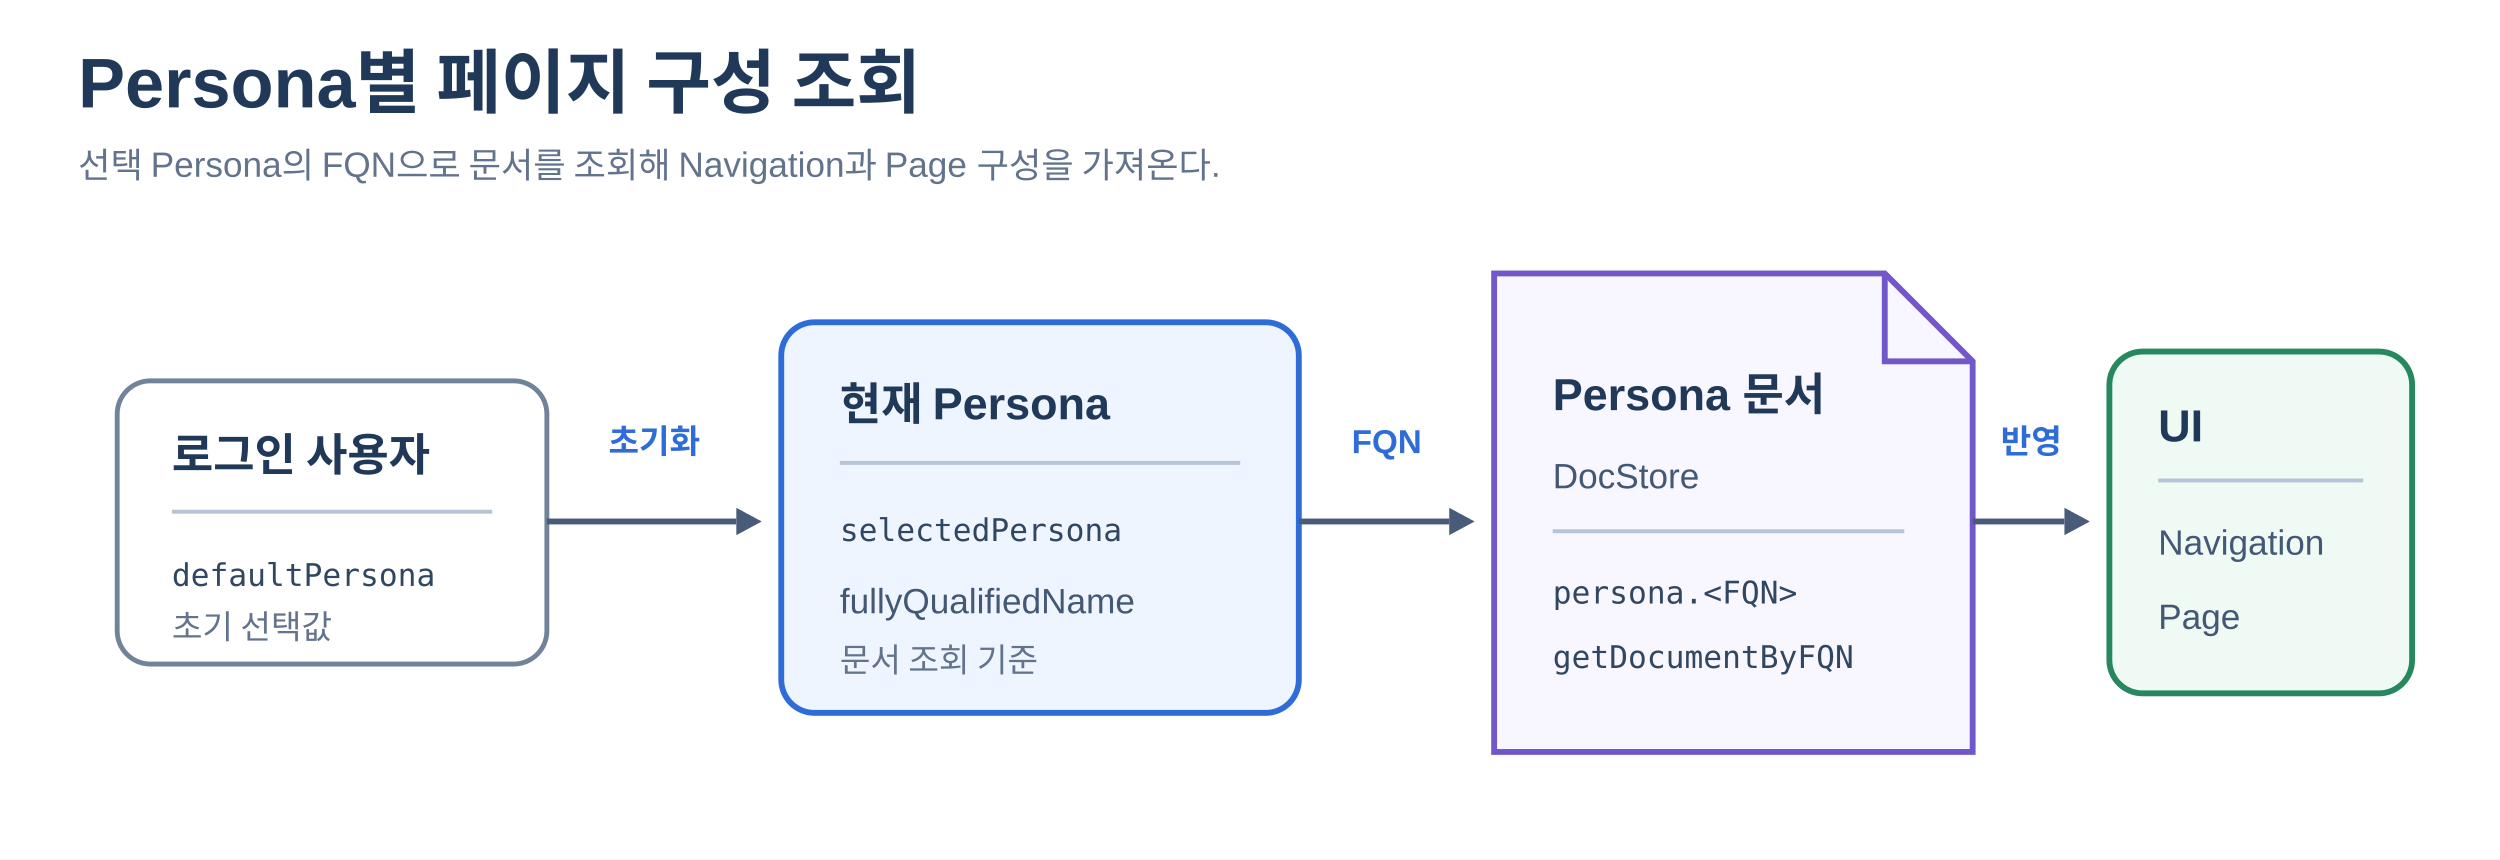
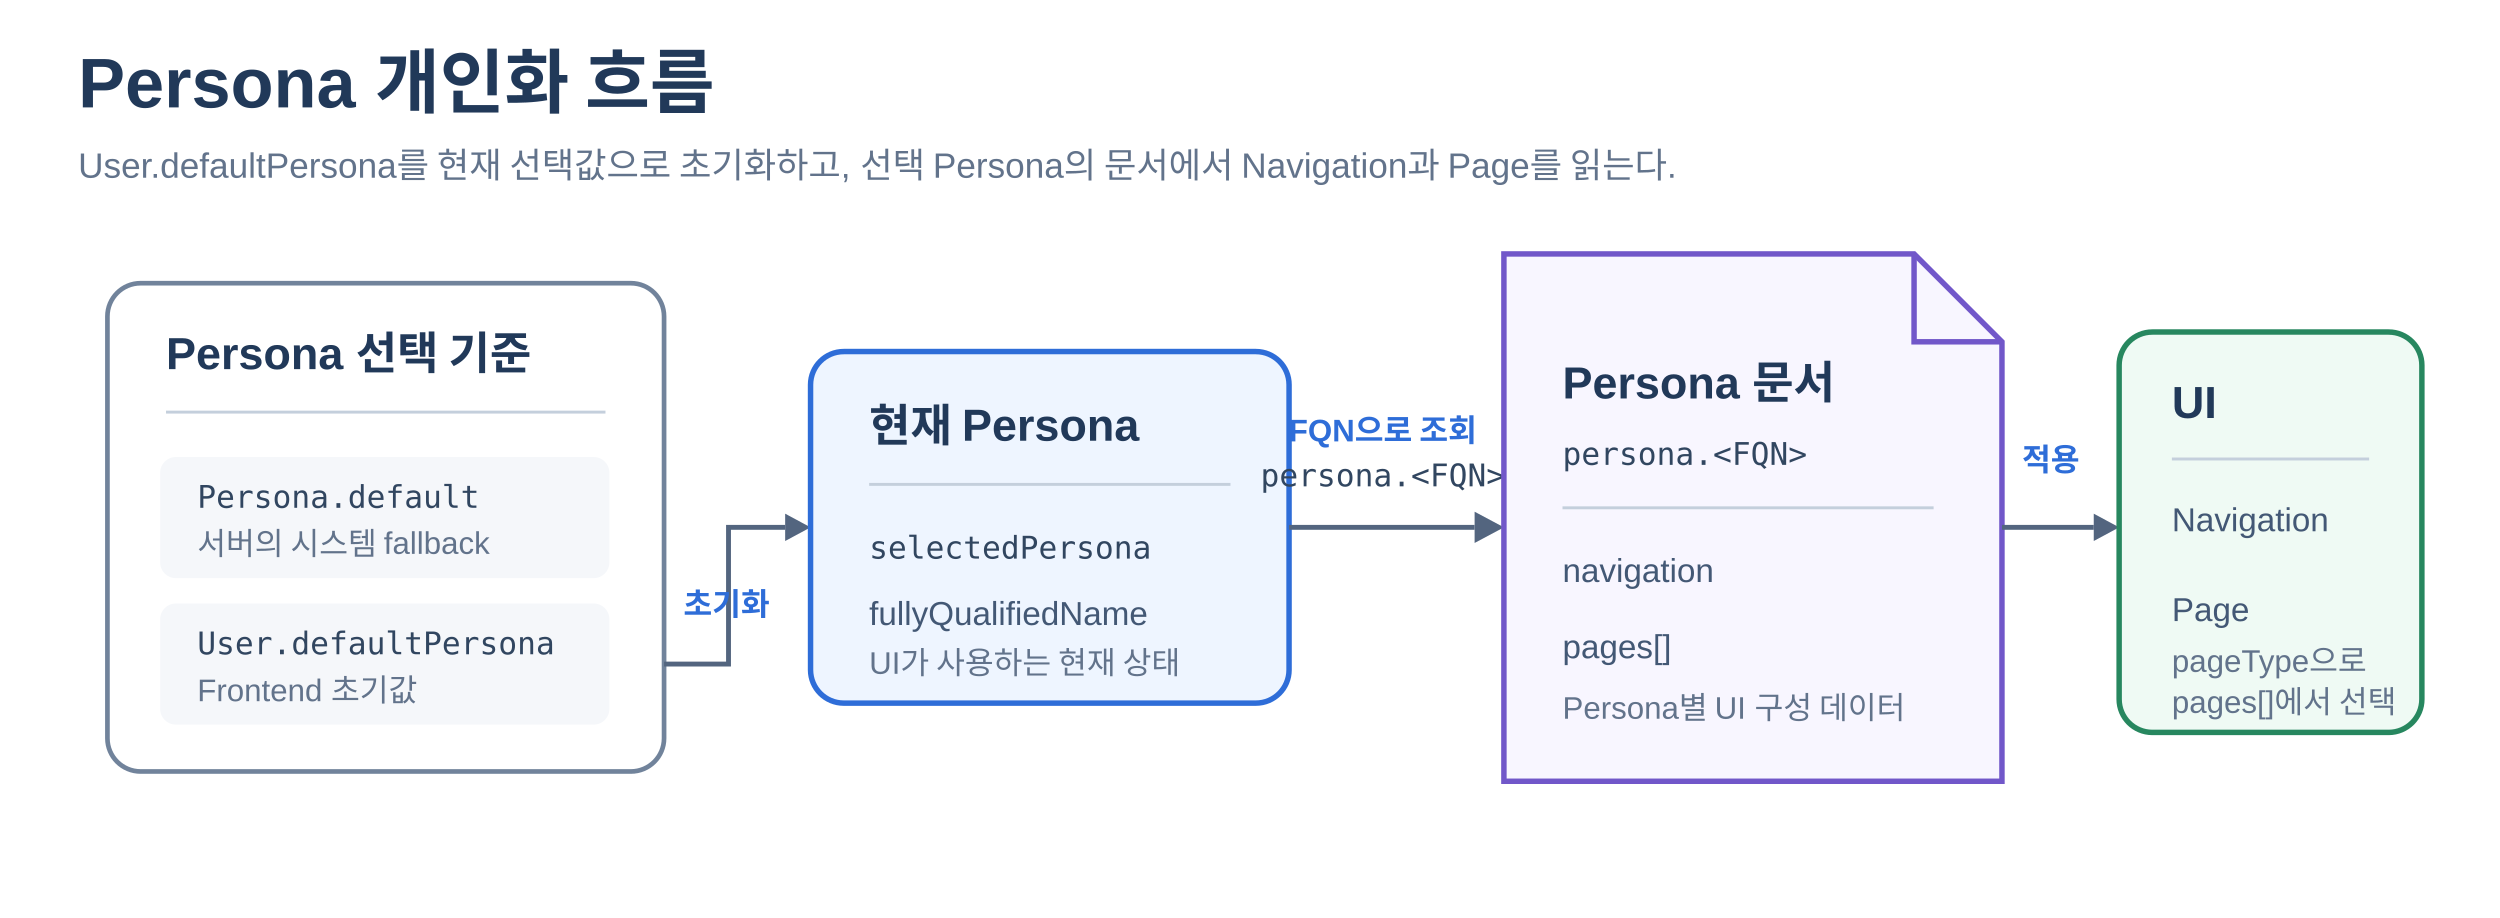
- <svg xmlns="http://www.w3.org/2000/svg" width="1280" height="440" viewBox="0 0 1280 440" role="img" aria-labelledby="title desc">
+ <svg xmlns="http://www.w3.org/2000/svg" width="1280" height="470" viewBox="0 0 1280 470" role="img" aria-labelledby="title desc">
+   <defs>
+     <marker id="arrow" markerWidth="8" markerHeight="8" refX="7" refY="4" orient="auto" markerUnits="strokeWidth">
+       <path d="M0 0 L8 4 L0 8 Z" fill="#53657F" />
+     </marker>
+   </defs>
  <style>
-     .title{font-family:'Apple SD Gothic Neo','Helvetica Neue',Arial,sans-serif;font-size:36px;font-weight:700;fill:#213959}.subtitle{font-family:'Apple SD Gothic Neo','Helvetica Neue',Arial,sans-serif;font-size:18px;font-weight:500;fill:#62738B}.cardTitle{font-family:'Apple SD Gothic Neo','Helvetica Neue',Arial,sans-serif;font-size:23px;font-weight:700;fill:#213959}.body{font-family:'Apple SD Gothic Neo','Helvetica Neue',Arial,sans-serif;font-size:18px;font-weight:500;fill:#435875}.note{font-family:'Apple SD Gothic Neo','Helvetica Neue',Arial,sans-serif;font-size:17px;font-weight:500;fill:#62738B}.mono{font-family:Menlo,Consolas,monospace;font-size:16px;font-weight:500;fill:#314660}.label{font-family:'Apple SD Gothic Neo','Helvetica Neue',Arial,sans-serif;font-size:17px;font-weight:700;fill:#2E6DD8}.line{stroke:#485B78;stroke-width:3;fill:none}.rule{stroke:#B5C4D6;stroke-width:2}.user{fill:#FFFFFF;stroke:#71839B;stroke-width:2.5}.selected{fill:#EEF5FF;stroke:#2E6DD8;stroke-width:3}.document{fill:#F8F6FF;stroke:#7157C9;stroke-width:3}.output{fill:#EFFAF4;stroke:#27875F;stroke-width:3}
+     .title{font-family:'Apple SD Gothic Neo','Helvetica Neue',Arial,sans-serif;font-size:36px;font-weight:700;fill:#213959}.subtitle{font-family:'Apple SD Gothic Neo','Helvetica Neue',Arial,sans-serif;font-size:18px;font-weight:500;fill:#62738B}.cardTitle{font-family:'Apple SD Gothic Neo','Helvetica Neue',Arial,sans-serif;font-size:23px;font-weight:700;fill:#213959}.body{font-family:'Apple SD Gothic Neo','Helvetica Neue',Arial,sans-serif;font-size:17px;font-weight:500;fill:#435875}.note{font-family:'Apple SD Gothic Neo','Helvetica Neue',Arial,sans-serif;font-size:16px;font-weight:500;fill:#62738B}.mono{font-family:Menlo,Consolas,monospace;font-size:16px;font-weight:500;fill:#314660}.label{font-family:'Apple SD Gothic Neo','Helvetica Neue',Arial,sans-serif;font-size:16px;font-weight:700;fill:#2E6DD8}.line{stroke:#53657F;stroke-width:2.5;fill:none}.rule{stroke:#C4CFDC;stroke-width:1.5}.source{fill:#FFFFFF;stroke:#71839B;stroke-width:2.4}.selected{fill:#EEF5FF;stroke:#2E6DD8;stroke-width:2.8}.document{fill:#F8F6FF;stroke:#7157C9;stroke-width:2.8}.output{fill:#EFFAF4;stroke:#27875F;stroke-width:2.8}.row{fill:#F5F7FA}
  </style>
-   <rect width="1280" height="440" fill="#FFFFFF" />
-   <text class="title" x="40" y="55">Persona별 페이지 구성 조회</text>
-   <text class="subtitle" x="40" y="91">선택 Persona의 FQN으로 문서를 조회해 Navigation과 Page 구성을 가져온다.</text>
-   <rect class="user" x="60" y="195" width="220" height="145" rx="17" />
-   <text class="cardTitle" x="88" y="241">로그인 사용자</text>
-   <path class="rule" d="M88 262 H252" />
-   <text class="mono" x="88" y="300">defaultPersona</text>
-   <text class="note" x="88" y="327">초기 선택값</text>
-   <path class="line" d="M280 267 H377" />
-   <polygon points="390,267 377,260 377,274" fill="#485B78" />
-   <text class="label" x="335" y="232" text-anchor="middle">초기화</text>
-   <rect class="selected" x="400" y="165" width="265" height="200" rx="17" />
-   <text class="cardTitle" x="430" y="215">현재 Persona</text>
-   <path class="rule" d="M430 237 H635" />
-   <text class="mono" x="430" y="277">selectedPersona</text>
-   <text class="body" x="430" y="314">fullyQualifiedName</text>
-   <text class="note" x="430" y="344">문서 조회 기준</text>
-   <path class="line" d="M665 267 H742" />
-   <polygon points="755,267 742,260 742,274" fill="#485B78" />
-   <text class="label" x="710" y="232" text-anchor="middle">FQN</text>
-   <path class="document" d="M765 140 H965 L1010 185 V385 H765 Z" />
-   <path d="M965 140 V185 H1010" fill="none" stroke="#7157C9" stroke-width="3" />
-   <text class="cardTitle" x="795" y="210">Persona 문서</text>
-   <text class="body" x="795" y="250">DocStore</text>
-   <path class="rule" d="M795 272 H975" />
-   <text class="mono" x="795" y="309">persona.&lt;FQN&gt;</text>
-   <text class="mono" x="795" y="342">getDocumentByFQN</text>
-   <path class="line" d="M1010 267 H1057" />
-   <polygon points="1070,267 1057,260 1057,274" fill="#485B78" />
-   <text class="label" x="1040" y="232" text-anchor="middle">반영</text>
-   <rect class="output" x="1080" y="180" width="155" height="175" rx="17" />
-   <text class="cardTitle" x="1105" y="226">UI</text>
-   <path class="rule" d="M1105 246 H1210" />
-   <text class="body" x="1105" y="284">Navigation</text>
-   <text class="body" x="1105" y="322">Page</text>
+   <rect width="1280" height="470" fill="#FFFFFF" />
+   <text class="title" x="40" y="55">Persona 개인화 흐름</text>
+   <text class="subtitle" x="40" y="91">User.defaultPersona를 현재 선택값으로 초기화하고, 선택 Persona의 문서에서 Navigation과 Page를 읽는다.</text>
+   <rect class="source" x="55" y="145" width="285" height="250" rx="17" />
+   <text class="cardTitle" x="85" y="189">Persona 선택 기준</text>
+   <path class="rule" d="M85 211 H310" />
+   <rect class="row" x="82" y="234" width="230" height="62" rx="8" />
+   <text class="mono" x="101" y="260">Persona.default</text>
+   <text class="note" x="101" y="284">서버의 시스템 fallback</text>
+   <rect class="row" x="82" y="309" width="230" height="62" rx="8" />
+   <text class="mono" x="101" y="335">User.defaultPersona</text>
+   <text class="note" x="101" y="359">Frontend 초기값</text>
+   <path class="line" d="M340 340 H373 V270 H402" />
+   <polygon points="415,270 402,263 402,277" fill="#53657F" />
+   <text class="label" x="372" y="315" text-anchor="middle">초기화</text>
+   <rect class="selected" x="415" y="180" width="245" height="180" rx="17" />
+   <text class="cardTitle" x="445" y="226">현재 Persona</text>
+   <path class="rule" d="M445 248 H630" />
+   <text class="mono" x="445" y="286">selectedPersona</text>
+   <text class="body" x="445" y="320">fullyQualifiedName</text>
+   <text class="note" x="445" y="345">UI가 사용하는 현재 상태</text>
+   <path class="line" d="M660 270 H755" />
+   <polygon points="770,270 755,262 755,278" fill="#53657F" />
+   <text class="label" x="708" y="226" text-anchor="middle">FQN으로 조회</text>
+   <text class="mono" x="708" y="249" text-anchor="middle">persona.&lt;FQN&gt;</text>
+   <path class="document" d="M770 130 H980 L1025 175 V400 H770 Z" />
+   <path d="M980 130 V175 H1025" fill="none" stroke="#7157C9" stroke-width="2.8" />
+   <text class="cardTitle" x="800" y="204">Persona 문서</text>
+   <text class="mono" x="800" y="238">persona.&lt;FQN&gt;</text>
+   <path class="rule" d="M800 260 H990" />
+   <text class="body" x="800" y="298">navigation</text>
+   <text class="body" x="800" y="337">pages[]</text>
+   <text class="note" x="800" y="368">Persona별 UI 구성 데이터</text>
+   <path class="line" d="M1025 270 H1072" />
+   <polygon points="1085,270 1072,263 1072,277" fill="#53657F" />
+   <text class="label" x="1050" y="241" text-anchor="middle">적용</text>
+   <rect class="output" x="1085" y="170" width="155" height="205" rx="17" />
+   <text class="cardTitle" x="1112" y="214">UI</text>
+   <path class="rule" d="M1112 235 H1213" />
+   <text class="body" x="1112" y="272">Navigation</text>
+   <text class="body" x="1112" y="318">Page</text>
+   <text class="note" x="1112" y="344">pageType으로</text>
+   <text class="note" x="1112" y="365">pages[]에서 선택</text>
</svg>
